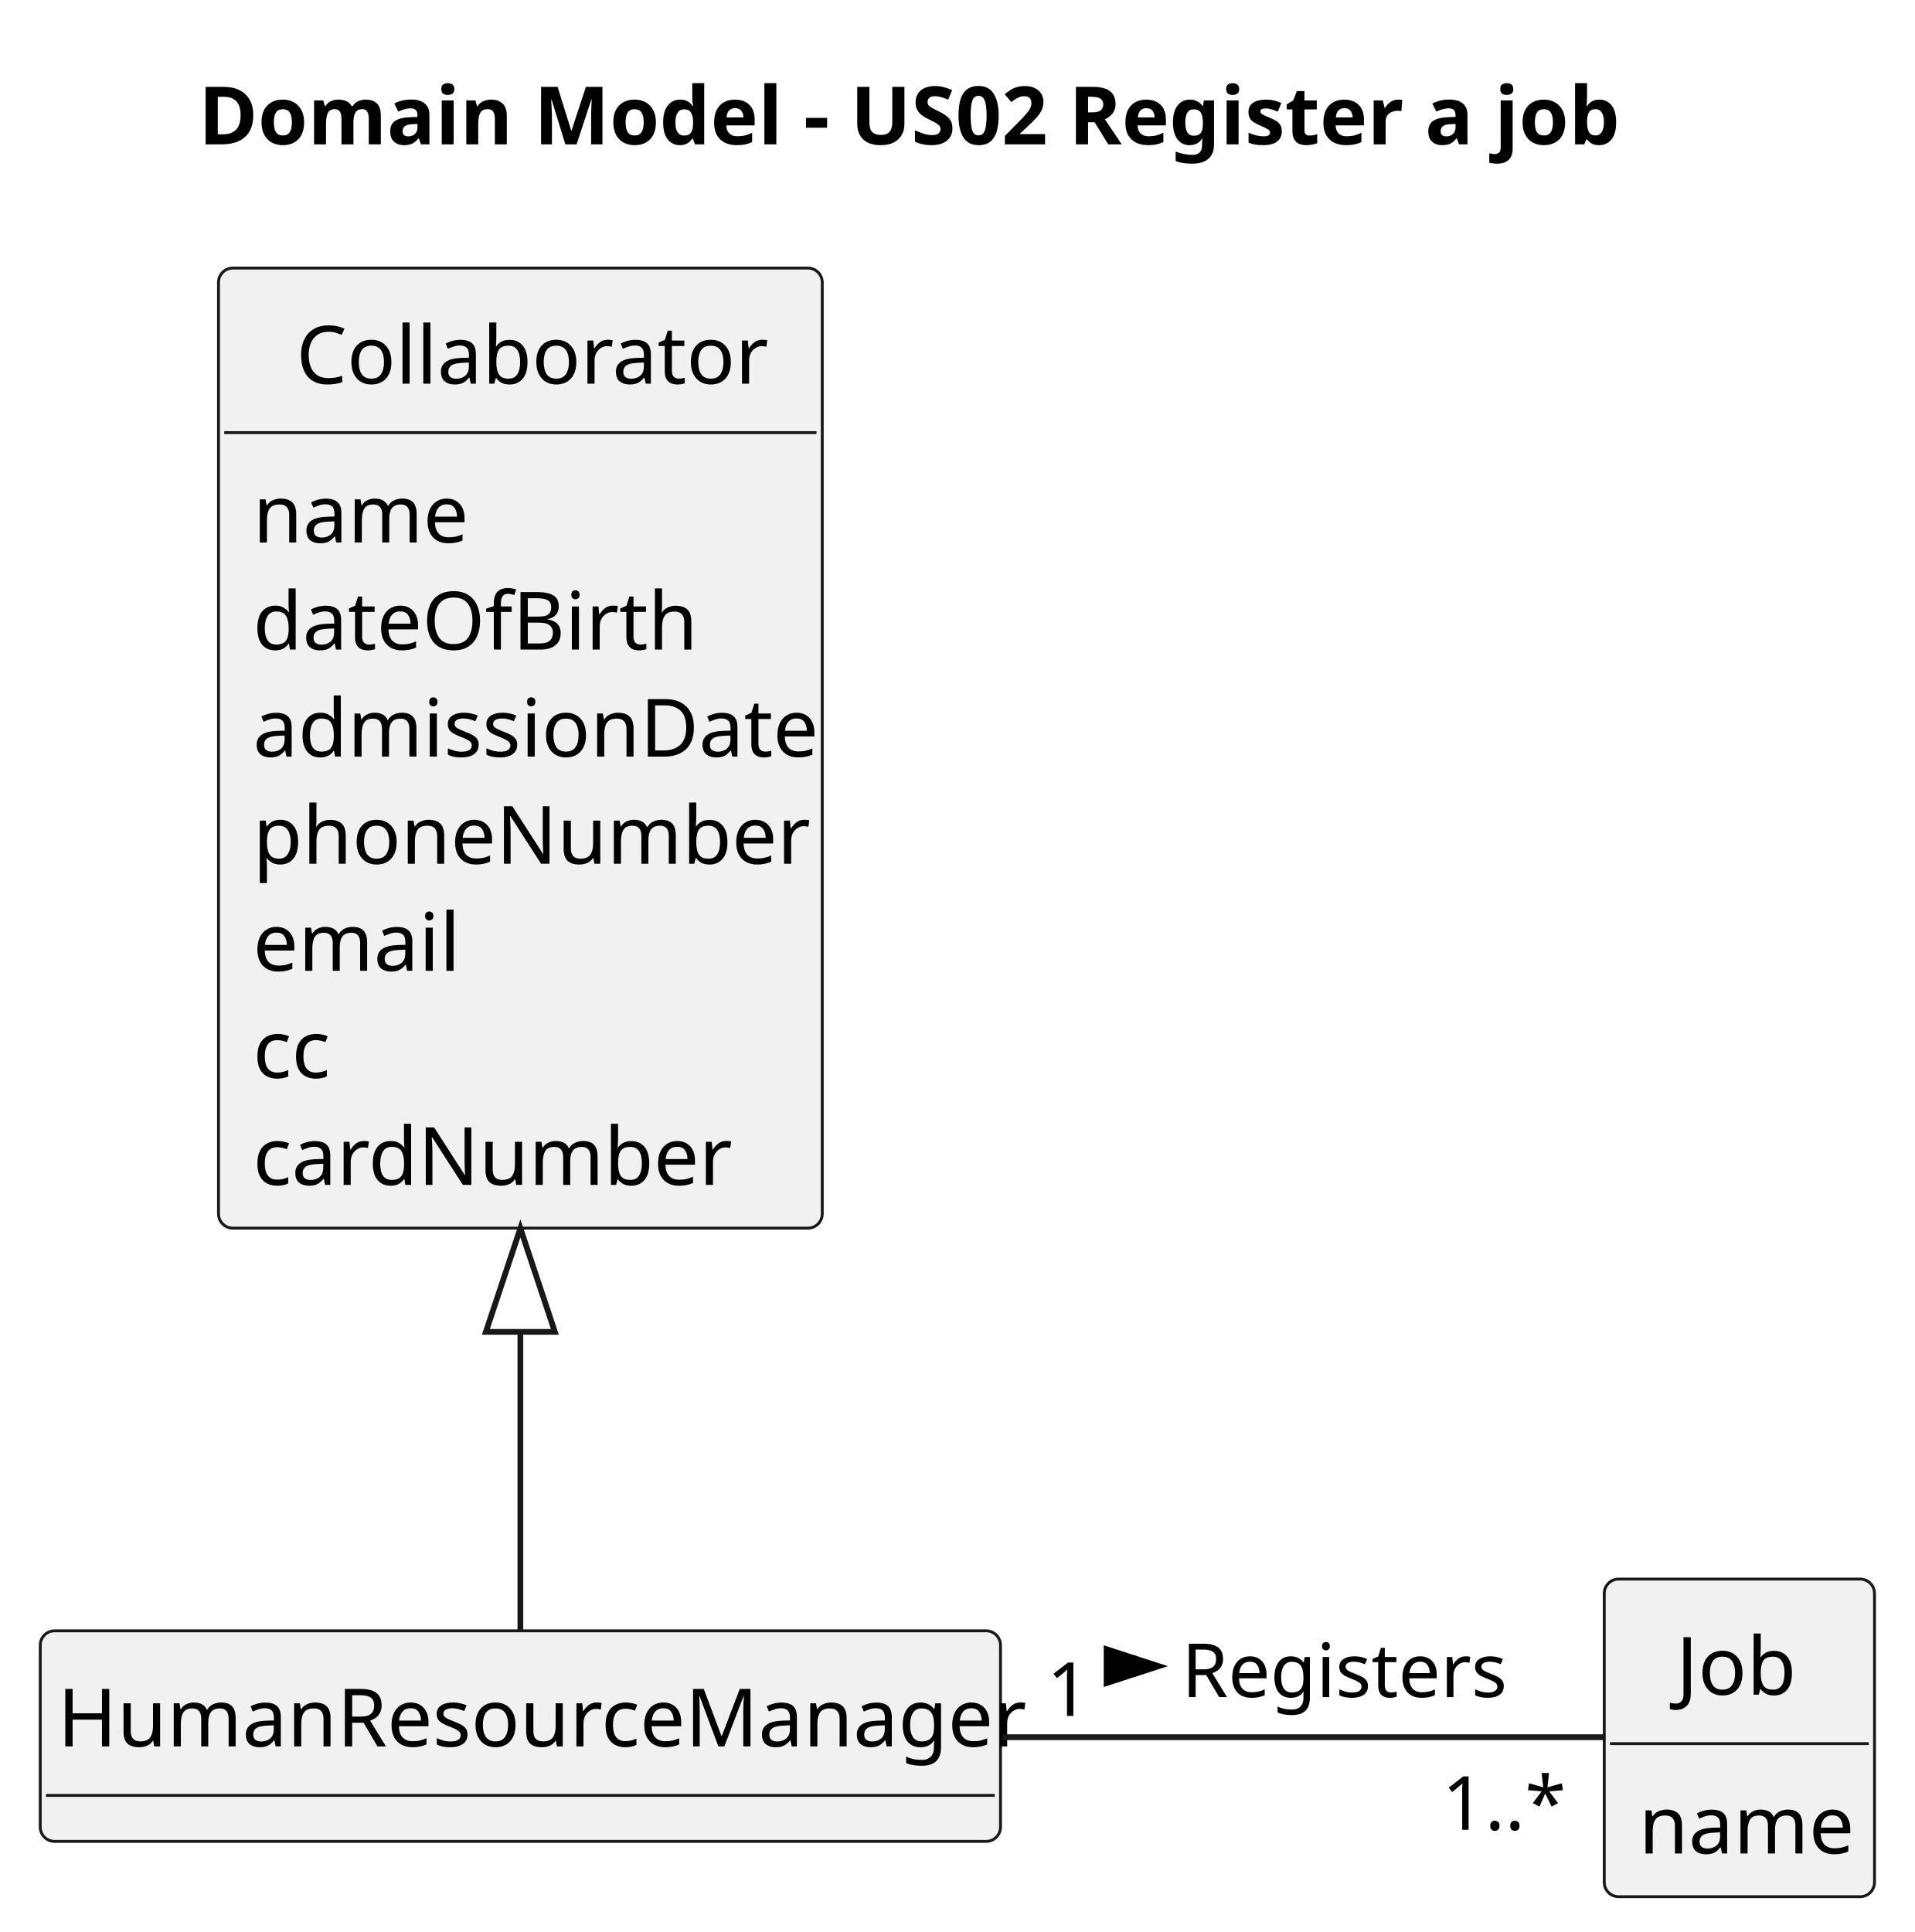
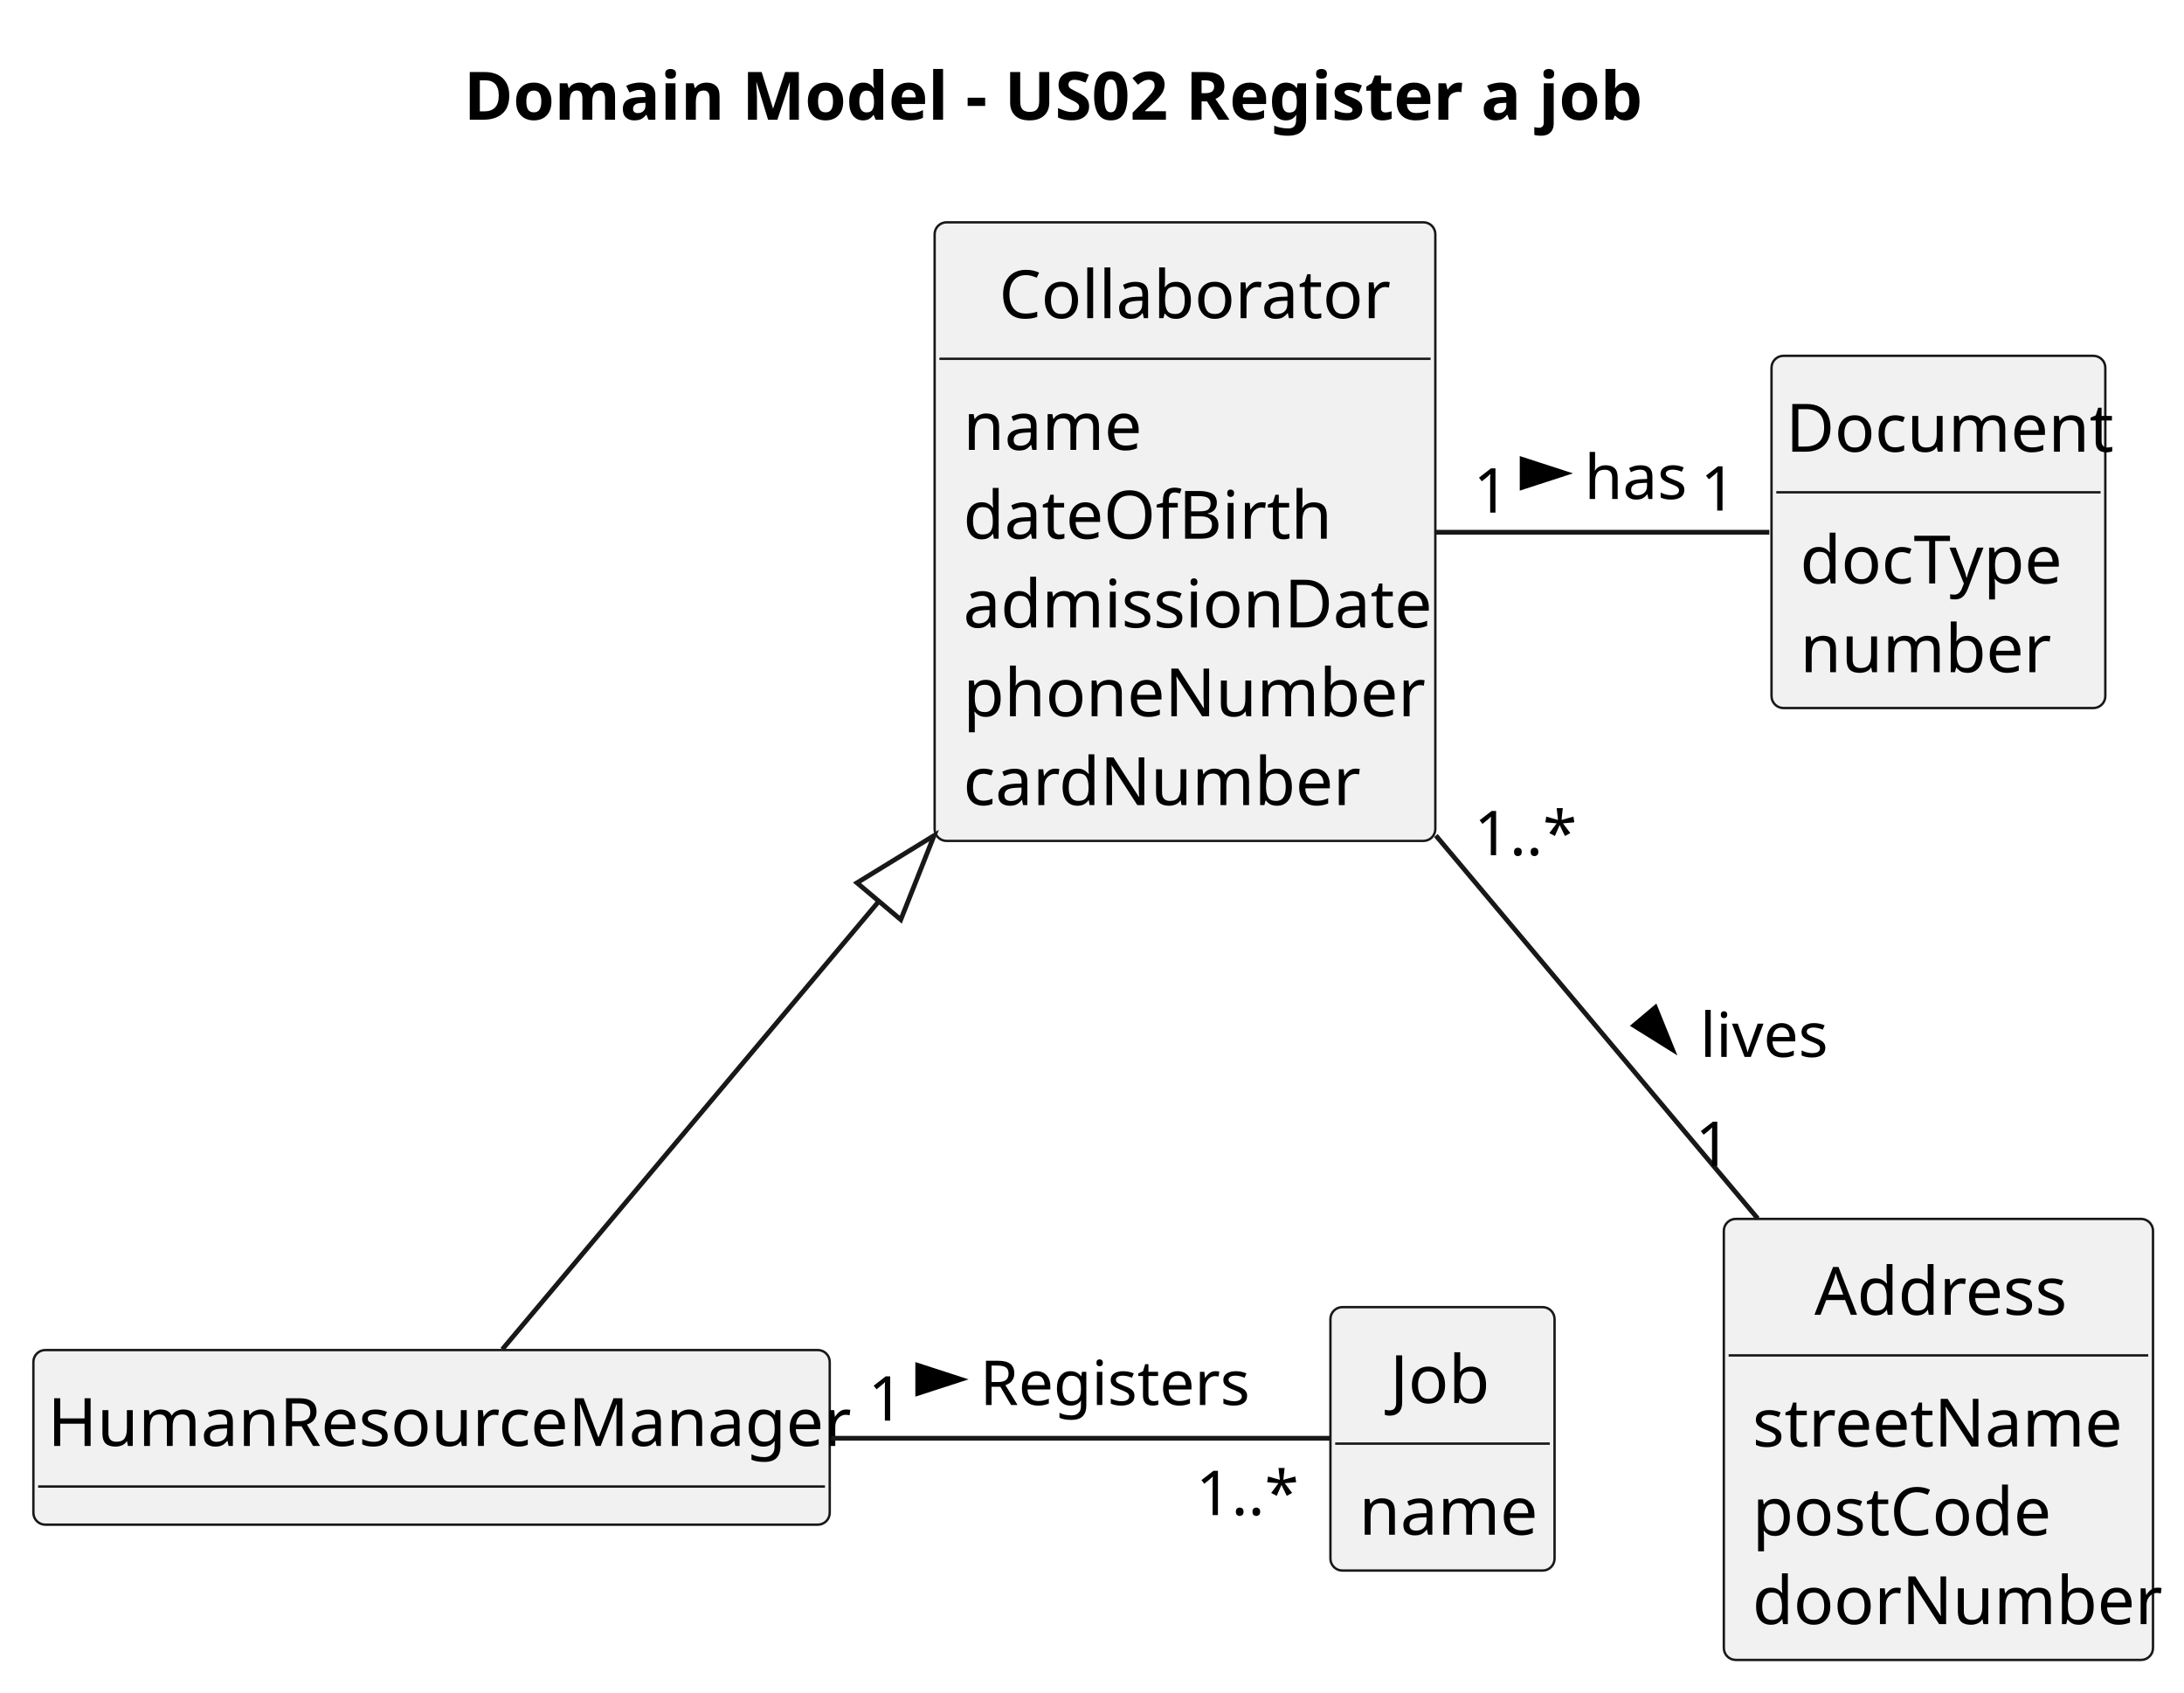
- <svg xmlns="http://www.w3.org/2000/svg" contentStyleType="text/css" height="336px" preserveAspectRatio="none" style="width:333px;height:336px;background:#FFFFFF;" version="1.1" viewBox="0 0 333 336" width="333px" zoomAndPan="magnify">
+ <svg xmlns="http://www.w3.org/2000/svg" contentStyleType="text/css" height="355px" preserveAspectRatio="none" style="width:458px;height:355px;background:#FFFFFF;" version="1.1" viewBox="0 0 458 355" width="458px" zoomAndPan="magnify">
  <defs />
  <g>
-     <text fill="#000000" font-family="sans-serif" font-size="14" font-weight="bold" lengthAdjust="spacing" textLength="250" x="34.5" y="25.107">Domain Model - US02 Register a job</text>
+     <text fill="#000000" font-family="sans-serif" font-size="14" font-weight="bold" lengthAdjust="spacing" textLength="250" x="97.25" y="25.107">Domain Model - US02 Register a job</text>
    <g id="elem_HumanResourceManager">
-       <rect codeLine="10" fill="#F1F1F1" height="36.621" id="HumanResourceManager" rx="2.5" ry="2.5" style="stroke:#181818;stroke-width:0.5;" width="167" x="7" y="283.621" />
-       <text fill="#000000" font-family="sans-serif" font-size="14" lengthAdjust="spacing" textLength="161" x="10" y="303.728">HumanResourceManager</text>
-       <line style="stroke:#181818;stroke-width:0.5;" x1="8" x2="173" y1="312.242" y2="312.242" />
+       <rect codeLine="10" fill="#F1F1F1" height="36.621" id="HumanResourceManager" rx="2.5" ry="2.5" style="stroke:#181818;stroke-width:0.5;" width="167" x="7" y="283.121" />
+       <text fill="#000000" font-family="sans-serif" font-size="14" lengthAdjust="spacing" textLength="161" x="10" y="303.228">HumanResourceManager</text>
+       <line style="stroke:#181818;stroke-width:0.5;" x1="8" x2="173" y1="311.742" y2="311.742" />
    </g>
    <g id="elem_Collaborator">
-       <rect codeLine="13" fill="#F1F1F1" height="166.969" id="Collaborator" rx="2.5" ry="2.5" style="stroke:#181818;stroke-width:0.5;" width="105" x="38" y="46.621" />
-       <text fill="#000000" font-family="sans-serif" font-size="14" lengthAdjust="spacing" textLength="78" x="51.5" y="66.728">Collaborator</text>
-       <line style="stroke:#181818;stroke-width:0.5;" x1="39" x2="142" y1="75.242" y2="75.242" />
-       <text fill="#000000" font-family="sans-serif" font-size="14" lengthAdjust="spacing" textLength="35" x="44" y="94.35">name</text>
-       <text fill="#000000" font-family="sans-serif" font-size="14" lengthAdjust="spacing" textLength="72" x="44" y="112.971">dateOfBirth</text>
-       <text fill="#000000" font-family="sans-serif" font-size="14" lengthAdjust="spacing" textLength="93" x="44" y="131.592">admissionDate</text>
-       <text fill="#000000" font-family="sans-serif" font-size="14" lengthAdjust="spacing" textLength="89" x="44" y="150.213">phoneNumber</text>
-       <text fill="#000000" font-family="sans-serif" font-size="14" lengthAdjust="spacing" textLength="33" x="44" y="168.834">email</text>
-       <text fill="#000000" font-family="sans-serif" font-size="14" lengthAdjust="spacing" textLength="14" x="44" y="187.455">cc</text>
-       <text fill="#000000" font-family="sans-serif" font-size="14" lengthAdjust="spacing" textLength="77" x="44" y="206.076">cardNumber</text>
+       <rect codeLine="13" fill="#F1F1F1" height="129.727" id="Collaborator" rx="2.5" ry="2.5" style="stroke:#181818;stroke-width:0.5;" width="105" x="196" y="46.621" />
+       <text fill="#000000" font-family="sans-serif" font-size="14" lengthAdjust="spacing" textLength="78" x="209.5" y="66.728">Collaborator</text>
+       <line style="stroke:#181818;stroke-width:0.5;" x1="197" x2="300" y1="75.242" y2="75.242" />
+       <text fill="#000000" font-family="sans-serif" font-size="14" lengthAdjust="spacing" textLength="35" x="202" y="94.35">name</text>
+       <text fill="#000000" font-family="sans-serif" font-size="14" lengthAdjust="spacing" textLength="72" x="202" y="112.971">dateOfBirth</text>
+       <text fill="#000000" font-family="sans-serif" font-size="14" lengthAdjust="spacing" textLength="93" x="202" y="131.592">admissionDate</text>
+       <text fill="#000000" font-family="sans-serif" font-size="14" lengthAdjust="spacing" textLength="89" x="202" y="150.213">phoneNumber</text>
+       <text fill="#000000" font-family="sans-serif" font-size="14" lengthAdjust="spacing" textLength="77" x="202" y="168.834">cardNumber</text>
+     </g>
+     <g id="elem_Document">
+       <rect codeLine="21" fill="#F1F1F1" height="73.863" id="Document" rx="2.5" ry="2.5" style="stroke:#181818;stroke-width:0.5;" width="70" x="371.5" y="74.621" />
+       <text fill="#000000" font-family="sans-serif" font-size="14" lengthAdjust="spacing" textLength="64" x="374.5" y="94.728">Document</text>
+       <line style="stroke:#181818;stroke-width:0.5;" x1="372.5" x2="440.5" y1="103.242" y2="103.242" />
+       <text fill="#000000" font-family="sans-serif" font-size="14" lengthAdjust="spacing" textLength="55" x="377.5" y="122.35">docType</text>
+       <text fill="#000000" font-family="sans-serif" font-size="14" lengthAdjust="spacing" textLength="48" x="377.5" y="140.971">number</text>
+     </g>
+     <g id="elem_Address">
+       <rect codeLine="26" fill="#F1F1F1" height="92.484" id="Address" rx="2.5" ry="2.5" style="stroke:#181818;stroke-width:0.5;" width="90" x="361.5" y="255.621" />
+       <text fill="#000000" font-family="sans-serif" font-size="14" lengthAdjust="spacing" textLength="52" x="380.5" y="275.728">Address</text>
+       <line style="stroke:#181818;stroke-width:0.5;" x1="362.5" x2="450.5" y1="284.242" y2="284.242" />
+       <text fill="#000000" font-family="sans-serif" font-size="14" lengthAdjust="spacing" textLength="72" x="367.5" y="303.35">streetName</text>
+       <text fill="#000000" font-family="sans-serif" font-size="14" lengthAdjust="spacing" textLength="61" x="367.5" y="321.971">postCode</text>
+       <text fill="#000000" font-family="sans-serif" font-size="14" lengthAdjust="spacing" textLength="78" x="367.5" y="340.592">doorNumber</text>
    </g>
    <g id="elem_Job">
-       <rect codeLine="24" fill="#F1F1F1" height="55.242" id="Job" rx="2.5" ry="2.5" style="stroke:#181818;stroke-width:0.5;" width="47" x="279" y="274.621" />
-       <text fill="#000000" font-family="sans-serif" font-size="14" lengthAdjust="spacing" textLength="22" x="291.5" y="294.728">Job</text>
-       <line style="stroke:#181818;stroke-width:0.5;" x1="280" x2="325" y1="303.242" y2="303.242" />
-       <text fill="#000000" font-family="sans-serif" font-size="14" lengthAdjust="spacing" textLength="35" x="285" y="322.35">name</text>
+       <rect codeLine="32" fill="#F1F1F1" height="55.242" id="Job" rx="2.5" ry="2.5" style="stroke:#181818;stroke-width:0.5;" width="47" x="279" y="274.121" />
+       <text fill="#000000" font-family="sans-serif" font-size="14" lengthAdjust="spacing" textLength="22" x="291.5" y="294.228">Job</text>
+       <line style="stroke:#181818;stroke-width:0.5;" x1="280" x2="325" y1="302.742" y2="302.742" />
+       <text fill="#000000" font-family="sans-serif" font-size="14" lengthAdjust="spacing" textLength="35" x="285" y="321.85">name</text>
+     </g>
+     <g id="link_Collaborator_Document">
+       <path codeLine="35" d="M301.11,111.621 C324.09,111.621 350.44,111.621 371.04,111.621 " fill="none" id="Collaborator-Document" style="stroke:#181818;stroke-width:1.0;" />
+       <polygon fill="#000000" points="328.25,99.267,319.205,96.328,319.205,102.206,328.25,99.267" style="stroke:#000000;stroke-width:1.0;" />
+       <text fill="#000000" font-family="sans-serif" font-size="13" lengthAdjust="spacing" textLength="21" x="332.25" y="104.649">has</text>
+       <text fill="#000000" font-family="sans-serif" font-size="13" lengthAdjust="spacing" textLength="7" x="309" y="107.494">1</text>
+       <text fill="#000000" font-family="sans-serif" font-size="13" lengthAdjust="spacing" textLength="7" x="356.613" y="107.07">1</text>
+     </g>
+     <g id="link_Collaborator_Address">
+       <path codeLine="37" d="M301.11,175.221 C323.2,201.501 348.39,231.471 368.6,255.531 " fill="none" id="Collaborator-Address" style="stroke:#181818;stroke-width:1.0;" />
+       <polygon fill="#000000" points="350.717,220.094,347.147,211.279,342.648,215.061,350.717,220.094" style="stroke:#000000;stroke-width:1.0;" />
+       <text fill="#000000" font-family="sans-serif" font-size="13" lengthAdjust="spacing" textLength="25" x="356.5" y="221.649">lives</text>
+       <text fill="#000000" font-family="sans-serif" font-size="13" lengthAdjust="spacing" textLength="20" x="309.132" y="179.345">1..*</text>
+       <text fill="#000000" font-family="sans-serif" font-size="13" lengthAdjust="spacing" textLength="7" x="355.519" y="244.527">1</text>
    </g>
    <g id="link_Collaborator_HumanResourceManager">
-       <path codeLine="28" d="M90.5,231.631 C90.5,258.021 90.5,266.741 90.5,283.581 " fill="none" id="Collaborator-backto-HumanResourceManager" style="stroke:#181818;stroke-width:1.0;" />
-       <polygon fill="none" points="90.5,213.631,84.5,231.631,96.5,231.631,90.5,213.631" style="stroke:#181818;stroke-width:1.0;" />
+       <path codeLine="39" d="M184.308,189 C152.528,226.81 125.89,258.501 105.34,282.971 " fill="none" id="Collaborator-backto-HumanResourceManager" style="stroke:#181818;stroke-width:1.0;" />
+       <polygon fill="none" points="195.89,175.221,179.715,185.14,188.901,192.861,195.89,175.221" style="stroke:#181818;stroke-width:1.0;" />
    </g>
    <g id="link_HumanResourceManager_Job">
-       <path codeLine="29" d="M174.29,302.121 C212.02,302.121 253.68,302.121 278.97,302.121 " fill="none" id="HumanResourceManager-Job" style="stroke:#181818;stroke-width:1.0;" />
-       <polygon fill="#000000" points="201.5,289.767,192.455,286.828,192.455,292.705,201.5,289.767" style="stroke:#000000;stroke-width:1.0;" />
-       <text fill="#000000" font-family="sans-serif" font-size="13" lengthAdjust="spacing" textLength="55" x="205.5" y="295.149">Registers</text>
-       <text fill="#000000" font-family="sans-serif" font-size="13" lengthAdjust="spacing" textLength="7" x="182.064" y="298.422">1</text>
-       <text fill="#000000" font-family="sans-serif" font-size="13" lengthAdjust="spacing" textLength="20" x="250.797" y="318.227">1..*</text>
+       <path codeLine="41" d="M174.29,301.621 C212.02,301.621 253.68,301.621 278.97,301.621 " fill="none" id="HumanResourceManager-Job" style="stroke:#181818;stroke-width:1.0;" />
+       <polygon fill="#000000" points="201.5,289.267,192.455,286.328,192.455,292.205,201.5,289.267" style="stroke:#000000;stroke-width:1.0;" />
+       <text fill="#000000" font-family="sans-serif" font-size="13" lengthAdjust="spacing" textLength="55" x="205.5" y="294.649">Registers</text>
+       <text fill="#000000" font-family="sans-serif" font-size="13" lengthAdjust="spacing" textLength="7" x="182.064" y="297.922">1</text>
+       <text fill="#000000" font-family="sans-serif" font-size="13" lengthAdjust="spacing" textLength="20" x="250.797" y="317.727">1..*</text>
    </g>
  </g>
</svg>
